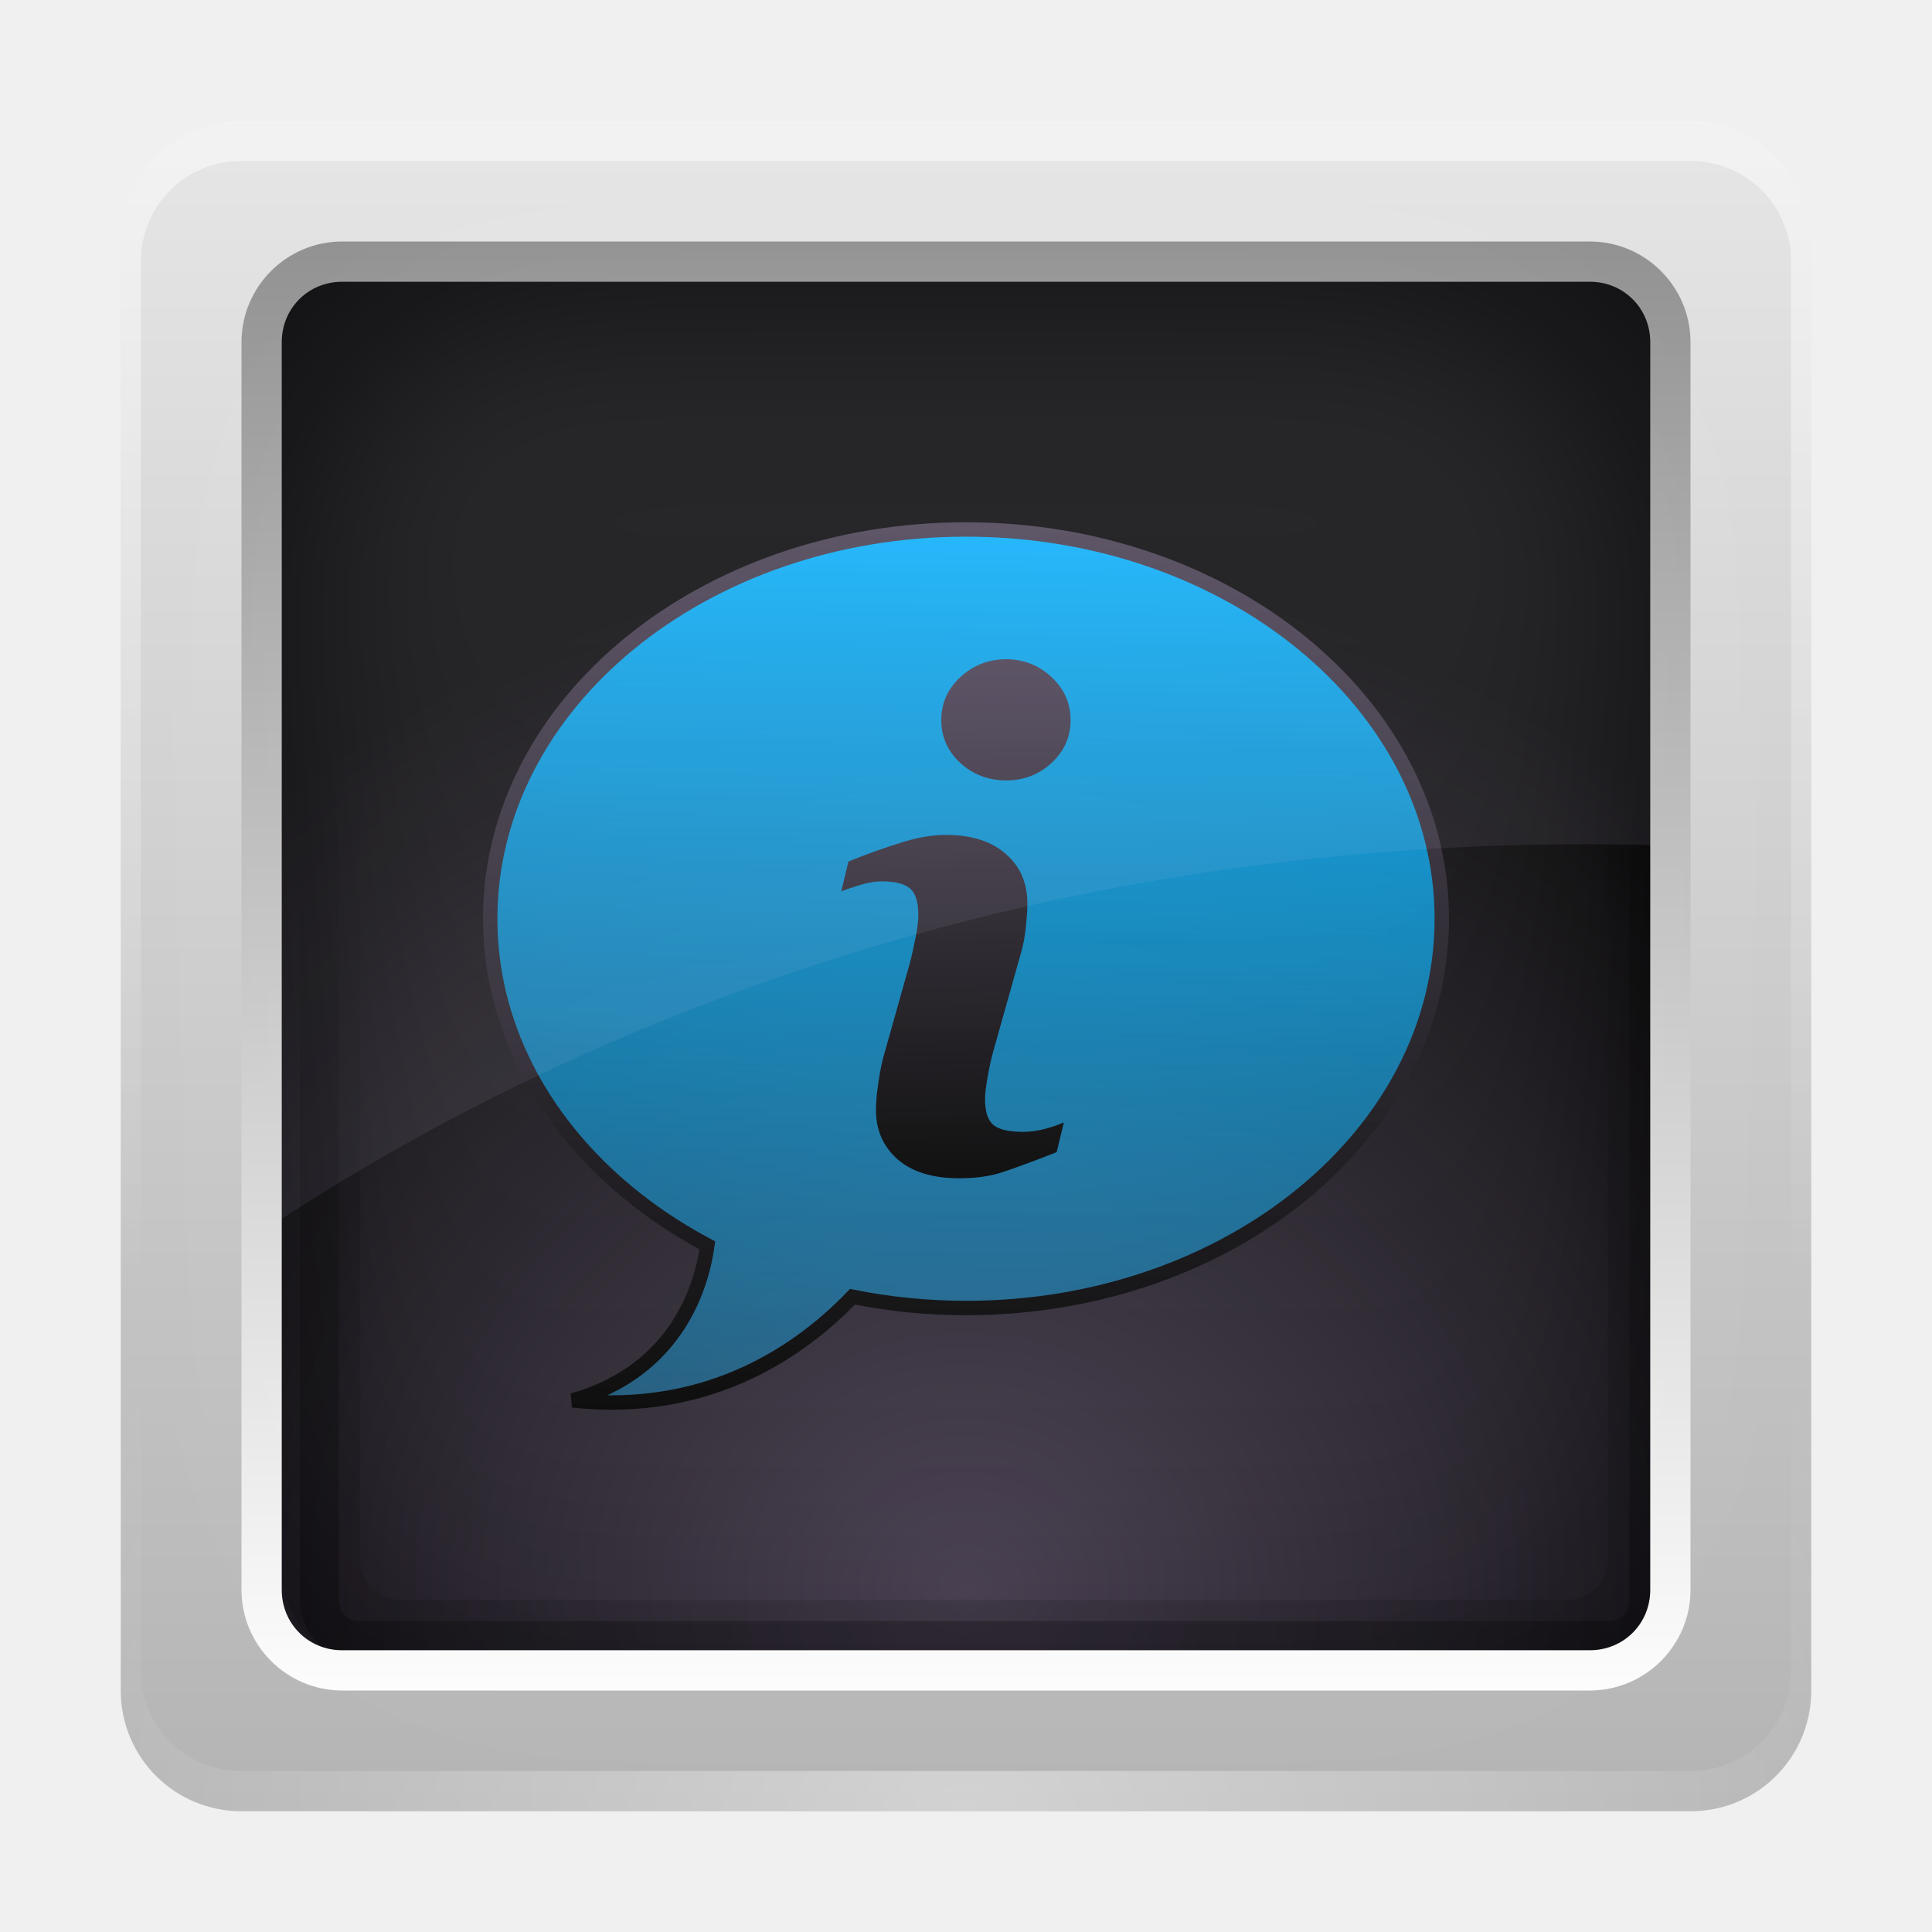
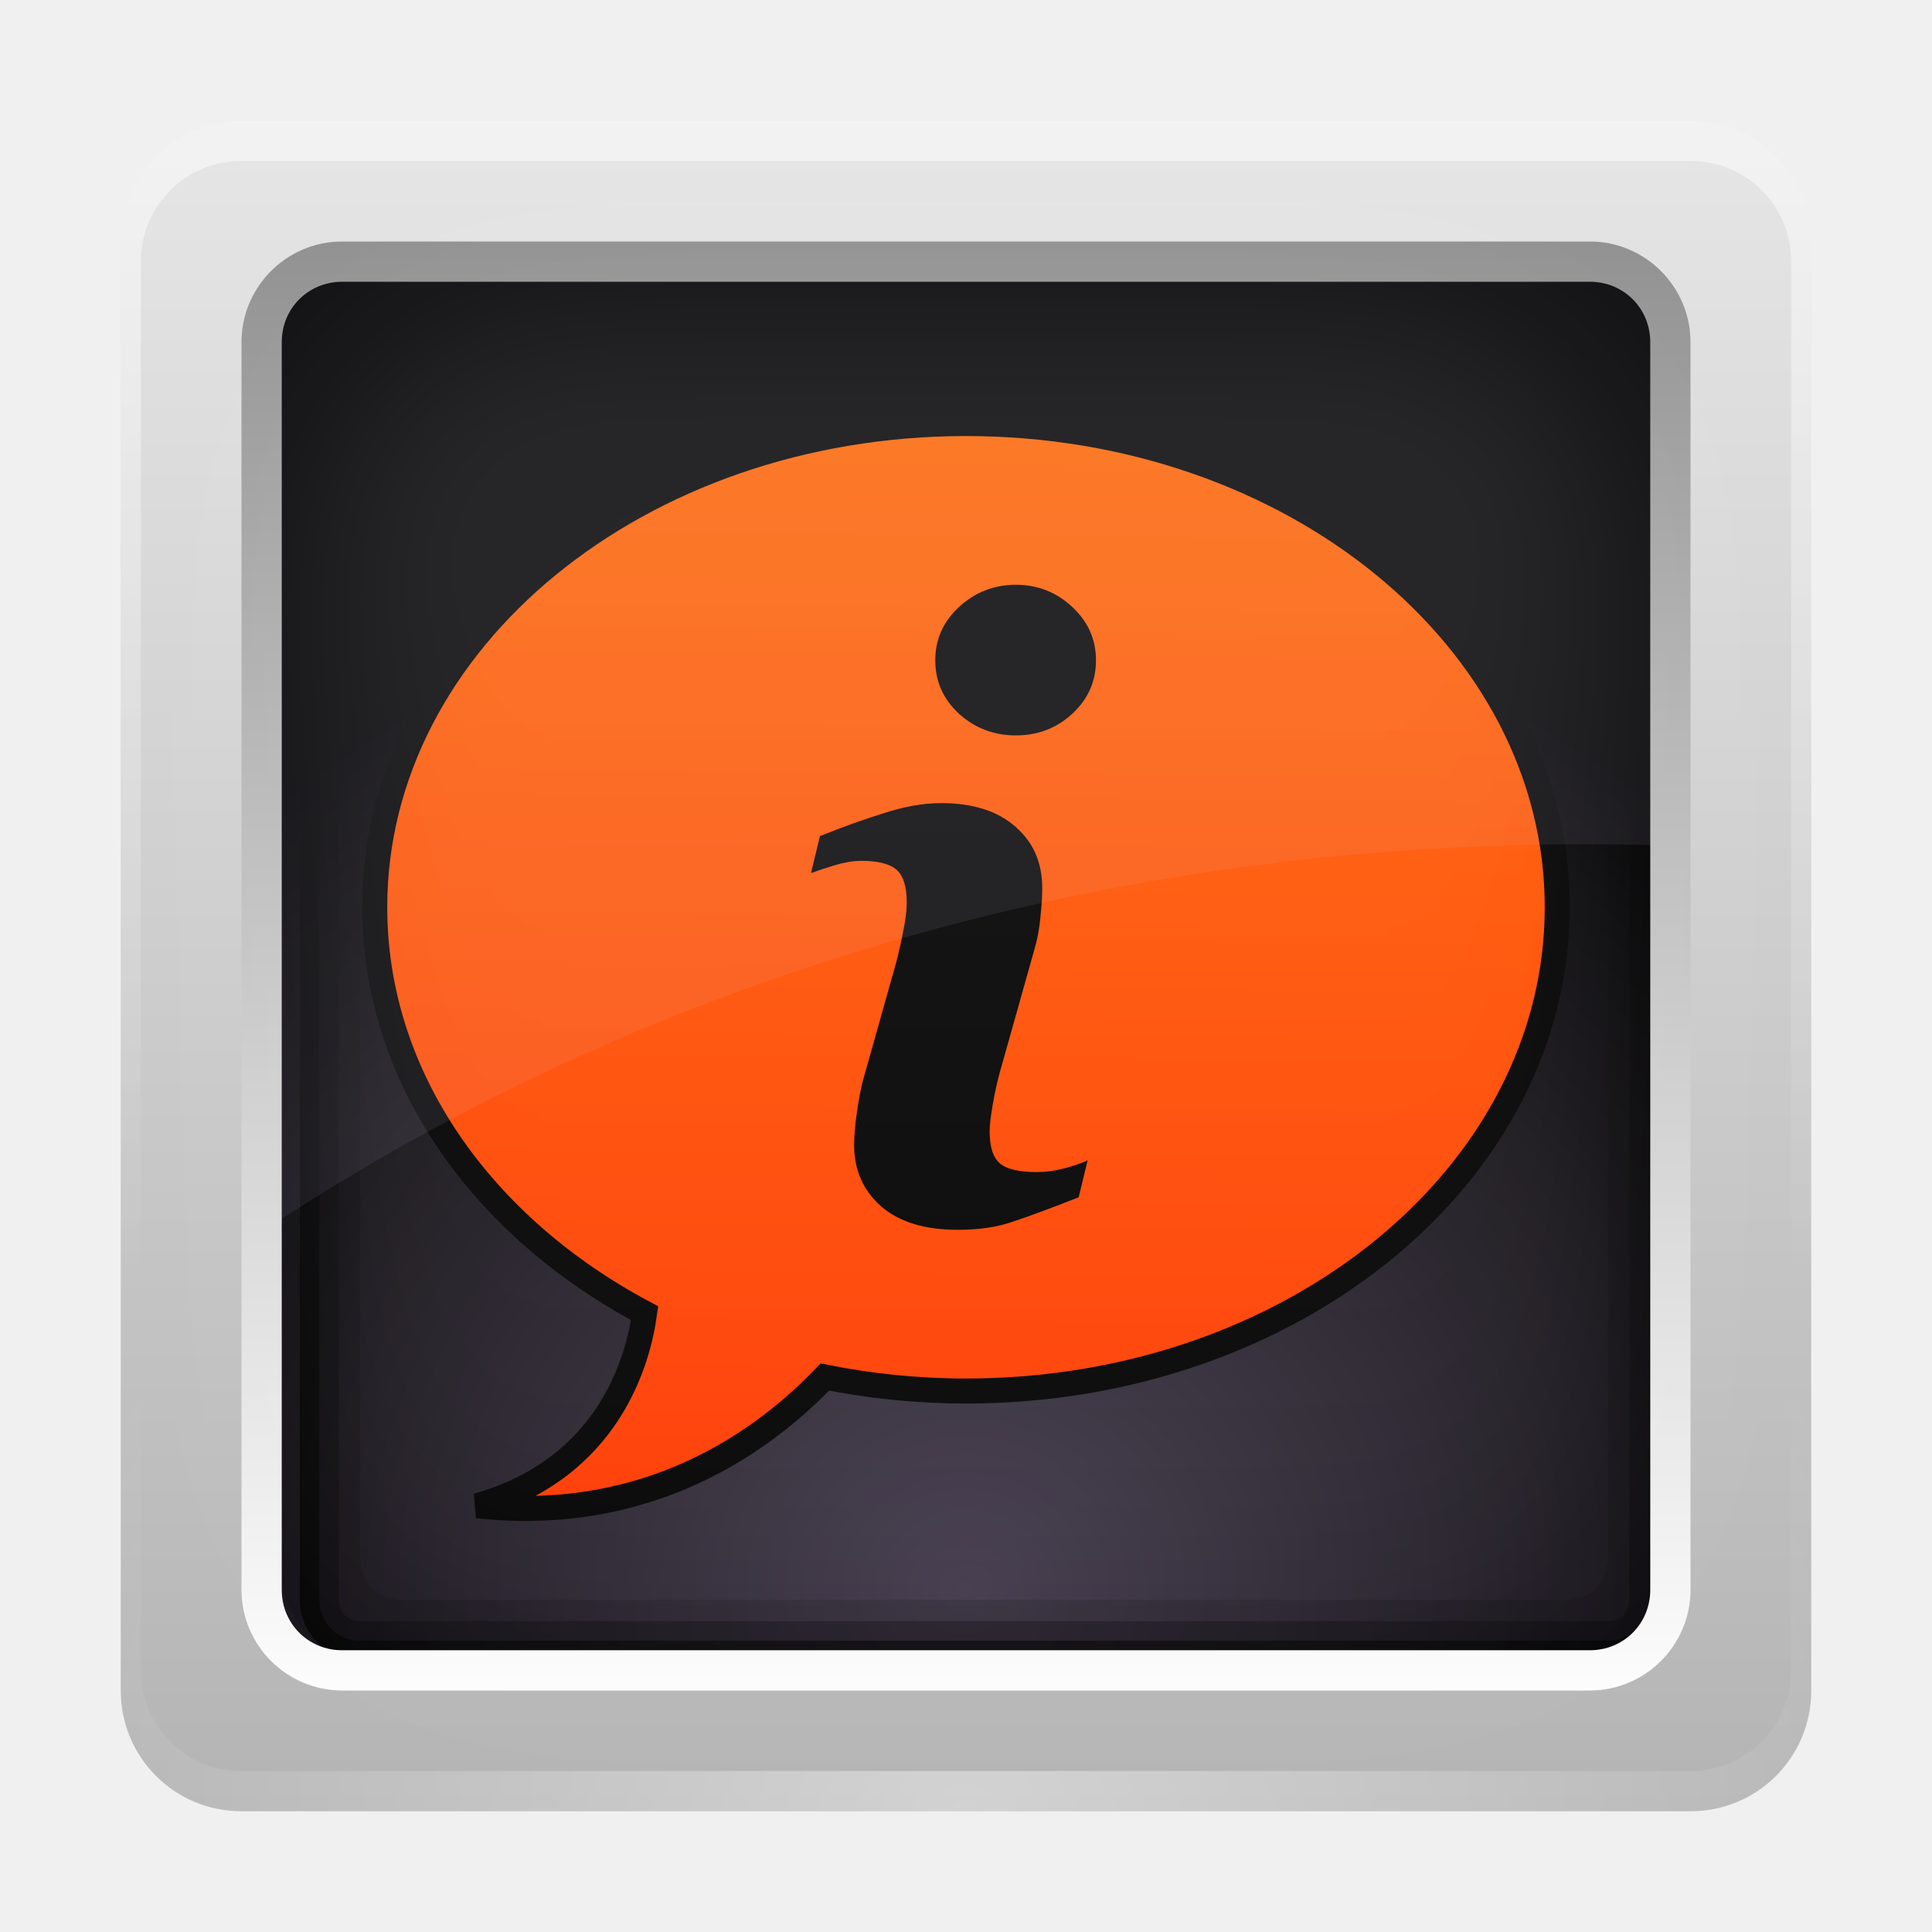
<svg xmlns="http://www.w3.org/2000/svg" xmlns:xlink="http://www.w3.org/1999/xlink" version="1.0" width="96" height="96" id="svg2408">
  <defs id="defs2410">
-     <linearGradient id="linearGradient4145">
-       <stop style="stop-color:#00b1ff;stop-opacity:1;" offset="0" id="stop4147" />
-       <stop style="stop-color:#00b1ff;stop-opacity:0;" offset="1" id="stop4149" />
-     </linearGradient>
-     <linearGradient id="linearGradient3224">
-       <stop id="stop3226" style="stop-color:#42394b;stop-opacity:1" offset="0" />
-       <stop id="stop3228" style="stop-color:#000000;stop-opacity:1" offset="1" />
-     </linearGradient>
-     <linearGradient id="linearGradient3465">
-       <stop id="stop3467" style="stop-color:#919191;stop-opacity:1" offset="0" />
-       <stop id="stop3469" style="stop-color:#fdfdfd;stop-opacity:1" offset="1" />
-     </linearGradient>
-     <linearGradient id="linearGradient3187">
-       <stop id="stop3189" style="stop-color:#b4b4b4;stop-opacity:1" offset="0" />
-       <stop id="stop3191" style="stop-color:#e6e6e6;stop-opacity:1" offset="1" />
-     </linearGradient>
    <linearGradient x1="45.448" y1="92.54" x2="45.448" y2="7.017" id="ButtonShadow" gradientUnits="userSpaceOnUse" gradientTransform="scale(1.005865,0.994169)">
      <stop id="stop3750" style="stop-color:#000000;stop-opacity:1" offset="0" />
      <stop id="stop3752" style="stop-color:#000000;stop-opacity:0.588" offset="1" />
    </linearGradient>
-     <linearGradient id="linearGradient3737">
-       <stop id="stop3739" style="stop-color:#ffffff;stop-opacity:1" offset="0" />
-       <stop id="stop3741" style="stop-color:#ffffff;stop-opacity:0" offset="1" />
-     </linearGradient>
    <filter color-interpolation-filters="sRGB" id="filter3174">
      <feGaussianBlur id="feGaussianBlur3176" stdDeviation="1.71" />
    </filter>
-     <linearGradient x1="36.357" y1="6" x2="36.357" y2="63.893" id="linearGradient3188" xlink:href="#linearGradient3737" gradientUnits="userSpaceOnUse" />
-     <linearGradient x1="48" y1="90" x2="48" y2="5.988" id="linearGradient3427" xlink:href="#linearGradient3187" gradientUnits="userSpaceOnUse" />
-     <radialGradient cx="47.098" cy="78.287" r="38.957" fx="47.098" fy="78.287" id="radialGradient3205" xlink:href="#linearGradient3224" gradientUnits="userSpaceOnUse" gradientTransform="matrix(1.383005,-1.0350102e-8,0,1.312393,-18.03892,-24.21873)" />
-     <linearGradient x1="43.179" y1="13" x2="43.179" y2="83.295" id="linearGradient3279" xlink:href="#linearGradient3465" gradientUnits="userSpaceOnUse" gradientTransform="matrix(1.029412,0,0,1.029412,-1.411765,-1.411765)" />
-     <linearGradient id="linearGradient3737-7">
-       <stop id="stop3739-2" style="stop-color:#ffffff;stop-opacity:1;" offset="0" />
-       <stop id="stop3741-7" style="stop-color:#ffffff;stop-opacity:0" offset="1" />
-     </linearGradient>
-     <radialGradient cx="48" cy="90.172" r="42" fx="48" fy="90.172" id="radialGradient2874" xlink:href="#linearGradient3737-7" gradientUnits="userSpaceOnUse" gradientTransform="matrix(1.157313,0,0,0.9959077,-7.551021,0.1971319)" />
-     <linearGradient id="linearGradient3737-4">
-       <stop id="stop3739-8" style="stop-color:#ffffff;stop-opacity:1" offset="0" />
-       <stop id="stop3741-71" style="stop-color:#ffffff;stop-opacity:0" offset="1" />
-     </linearGradient>
-     <clipPath id="clipPath3613">
-       <rect width="84" height="84" rx="6" ry="6" x="6" y="6" id="rect3615" style="fill:#ffffff;fill-opacity:1;fill-rule:nonzero;stroke:none" />
-     </clipPath>
-     <filter x="-0.192" y="-0.192" width="1.384" height="1.384" color-interpolation-filters="sRGB" id="filter3794">
-       <feGaussianBlur id="feGaussianBlur3796" stdDeviation="5.28" />
-     </filter>
-     <linearGradient x1="48" y1="20.221" x2="48" y2="138.661" id="linearGradient2908" xlink:href="#linearGradient3737-4" gradientUnits="userSpaceOnUse" />
-     <linearGradient x1="45.448" y1="92.54" x2="45.448" y2="7.017" id="ButtonShadow-0" gradientUnits="userSpaceOnUse" gradientTransform="matrix(1.005865,0,0,0.994169,100,0)">
-       <stop id="stop3750-8" style="stop-color:#000000;stop-opacity:1" offset="0" />
-       <stop id="stop3752-5" style="stop-color:#000000;stop-opacity:0.588" offset="1" />
-     </linearGradient>
-     <linearGradient x1="32.251" y1="6.132" x2="32.251" y2="90.239" id="linearGradient3780" xlink:href="#ButtonShadow-0" gradientUnits="userSpaceOnUse" gradientTransform="matrix(1.02381,0,0,1.011905,-1.142857,-98.07143)" />
-     <linearGradient x1="32.251" y1="6.132" x2="32.251" y2="90.239" id="linearGradient3772" xlink:href="#ButtonShadow-0" gradientUnits="userSpaceOnUse" gradientTransform="matrix(1.02381,0,0,1.011905,-1.142857,-98.07143)" />
-     <linearGradient x1="32.251" y1="6.132" x2="32.251" y2="90.239" id="linearGradient3725" xlink:href="#ButtonShadow-0" gradientUnits="userSpaceOnUse" gradientTransform="matrix(1.02381,0,0,1.011905,-1.142857,-98.07143)" />
-     <linearGradient x1="32.251" y1="6.132" x2="32.251" y2="90.239" id="linearGradient3721" xlink:href="#ButtonShadow-0" gradientUnits="userSpaceOnUse" gradientTransform="translate(0,-97)" />
-     <linearGradient x1="32.251" y1="6.132" x2="32.251" y2="90.239" id="linearGradient3224-3" xlink:href="#ButtonShadow-0" gradientUnits="userSpaceOnUse" gradientTransform="matrix(1.02381,0,0,1.011905,-1.142857,-98.07143)" />
-     <linearGradient xlink:href="#linearGradient3737-4" id="linearGradient3053" gradientUnits="userSpaceOnUse" x1="48" y1="20.221" x2="48" y2="138.661" />
-     <radialGradient xlink:href="#linearGradient3224" id="radialGradient3071" gradientUnits="userSpaceOnUse" gradientTransform="matrix(1.383005,-1.0350102e-8,0,1.312393,-17.14061,-23.7292)" cx="47.098" cy="78.287" fx="47.098" fy="78.287" r="38.957" />
-     <linearGradient id="linearGradient3304">
-       <stop id="stop3306" style="stop-color:#ff8313;stop-opacity:1" offset="0" />
-       <stop id="stop3308" style="stop-color:#ffe400;stop-opacity:1" offset="1" />
-     </linearGradient>
-     <linearGradient xlink:href="#linearGradient3304" id="linearGradient3023" gradientUnits="userSpaceOnUse" gradientTransform="matrix(1.214689,0,0,1.214689,-90,-246.6949)" x1="143.75" y1="334.5" x2="143.75" y2="276" />
-     <linearGradient id="linearGradient3045">
-       <stop id="stop3047" style="stop-color:#ff8313;stop-opacity:1" offset="0" />
-       <stop id="stop3049" style="stop-color:#ffe400;stop-opacity:1" offset="1" />
-     </linearGradient>
-     <linearGradient xlink:href="#linearGradient3737" id="linearGradient3894" x1="49.011" y1="48.65" x2="73.444" y2="48.65" gradientUnits="userSpaceOnUse" gradientTransform="translate(2.1,0)" />
-     <linearGradient xlink:href="#linearGradient3737" id="linearGradient3896" x1="23.038" y1="48.65" x2="47.471" y2="48.65" gradientUnits="userSpaceOnUse" gradientTransform="translate(2.1,0)" />
-     <radialGradient xlink:href="#ButtonShadow-0" id="radialGradient3908" cx="61.227" cy="48.65" fx="61.227" fy="48.65" r="12.217" gradientTransform="translate(2.1,7.9644297e-6)" gradientUnits="userSpaceOnUse" />
-     <radialGradient xlink:href="#ButtonShadow-0" id="radialGradient3910" cx="35.255" cy="48.65" fx="35.255" fy="48.65" r="12.217" gradientTransform="translate(2.1,-5.9733707e-6)" gradientUnits="userSpaceOnUse" />
-     <linearGradient xlink:href="#linearGradient3224" id="linearGradient3934" x1="51.244" y1="6.95" x2="51.244" y2="120.35" gradientUnits="userSpaceOnUse" />
-     <radialGradient xlink:href="#linearGradient3224" id="radialGradient3955" gradientUnits="userSpaceOnUse" gradientTransform="matrix(1.490888,-1.1072317e-8,0,1.40397,-22.22199,-28.73435)" cx="47.098" cy="78.287" fx="47.098" fy="78.287" r="38.957" />
-     <radialGradient cx="47.098" cy="78.287" r="38.957" fx="47.098" fy="78.287" id="radialGradient3205-1" xlink:href="#linearGradient3224-6" gradientUnits="userSpaceOnUse" gradientTransform="matrix(1.383005,-1.0350102e-8,0,1.312393,-18.03892,-24.21873)" />
    <linearGradient id="linearGradient3224-6">
      <stop id="stop3226-2" style="stop-color:#42394b;stop-opacity:1" offset="0" />
      <stop id="stop3228-1" style="stop-color:#000000;stop-opacity:1" offset="1" />
    </linearGradient>
-     <linearGradient x1="48" y1="90" x2="48" y2="5.988" id="linearGradient3427-0" xlink:href="#linearGradient3187-5" gradientUnits="userSpaceOnUse" />
    <linearGradient id="linearGradient3187-5">
      <stop id="stop3189-3" style="stop-color:#b4b4b4;stop-opacity:1" offset="0" />
      <stop id="stop3191-2" style="stop-color:#e6e6e6;stop-opacity:1" offset="1" />
    </linearGradient>
-     <linearGradient x1="36.357" y1="6" x2="36.357" y2="63.893" id="linearGradient3188-1" xlink:href="#linearGradient3737-9" gradientUnits="userSpaceOnUse" />
    <linearGradient id="linearGradient3737-9">
      <stop id="stop3739-7" style="stop-color:#ffffff;stop-opacity:1" offset="0" />
      <stop id="stop3741-6" style="stop-color:#ffffff;stop-opacity:0" offset="1" />
    </linearGradient>
-     <linearGradient x1="43.179" y1="13" x2="43.179" y2="83.295" id="linearGradient3279-8" xlink:href="#linearGradient3465-2" gradientUnits="userSpaceOnUse" gradientTransform="matrix(1.029412,0,0,1.029412,-1.411765,-1.411765)" />
    <linearGradient id="linearGradient3465-2">
      <stop id="stop3467-0" style="stop-color:#919191;stop-opacity:1" offset="0" />
      <stop id="stop3469-6" style="stop-color:#fdfdfd;stop-opacity:1" offset="1" />
    </linearGradient>
-     <radialGradient cx="48" cy="90.172" r="42" fx="48" fy="90.172" id="radialGradient2874-4" xlink:href="#linearGradient3737-7-3" gradientUnits="userSpaceOnUse" gradientTransform="matrix(1.157313,0,0,0.9959077,-7.551021,0.1971319)" />
    <linearGradient id="linearGradient3737-7-3">
      <stop id="stop3739-2-3" style="stop-color:#ffffff;stop-opacity:1" offset="0" />
      <stop id="stop3741-7-6" style="stop-color:#ffffff;stop-opacity:0" offset="1" />
    </linearGradient>
-     <linearGradient x1="48" y1="20.221" x2="48" y2="138.661" id="linearGradient2908-9" xlink:href="#linearGradient3737-4-0" gradientUnits="userSpaceOnUse" />
    <linearGradient id="linearGradient3737-4-0">
      <stop id="stop3739-8-4" style="stop-color:#ffffff;stop-opacity:1" offset="0" />
      <stop id="stop3741-71-8" style="stop-color:#ffffff;stop-opacity:0" offset="1" />
    </linearGradient>
    <clipPath id="clipPath3613-5">
      <rect width="84" height="84" rx="6" ry="6" x="6" y="6" id="rect3615-1" style="fill:#ffffff;fill-opacity:1;fill-rule:nonzero;stroke:none" />
    </clipPath>
    <filter x="-0.192" y="-0.192" width="1.384" height="1.384" color-interpolation-filters="sRGB" id="filter3794-2">
      <feGaussianBlur id="feGaussianBlur3796-9" stdDeviation="5.28" />
    </filter>
    <linearGradient xlink:href="#linearGradient3187-5" id="linearGradient4094" gradientUnits="userSpaceOnUse" x1="48" y1="90" x2="48" y2="5.988" />
    <linearGradient xlink:href="#linearGradient3737-9" id="linearGradient4096" gradientUnits="userSpaceOnUse" x1="36.357" y1="6" x2="36.357" y2="63.893" />
    <linearGradient xlink:href="#linearGradient3465-2" id="linearGradient4098" gradientUnits="userSpaceOnUse" gradientTransform="matrix(1.029412,0,0,1.029412,-1.411765,-1.411765)" x1="43.179" y1="13" x2="43.179" y2="83.295" />
    <radialGradient xlink:href="#linearGradient3737-7-3" id="radialGradient4100" gradientUnits="userSpaceOnUse" gradientTransform="matrix(1.157313,0,0,0.9959077,-7.551021,0.1971319)" cx="48" cy="90.172" fx="48" fy="90.172" r="42" />
    <linearGradient xlink:href="#linearGradient3737-4-0" id="linearGradient4102" gradientUnits="userSpaceOnUse" x1="48" y1="20.221" x2="48" y2="138.661" />
-     <radialGradient xlink:href="#linearGradient3224-6" id="radialGradient4104" gradientUnits="userSpaceOnUse" gradientTransform="matrix(1.383005,-1.0350102e-8,0,1.312393,-18.03892,-24.21873)" cx="47.098" cy="78.287" fx="47.098" fy="78.287" r="38.957" />
    <radialGradient xlink:href="#linearGradient3224-6" id="radialGradient4113" gradientUnits="userSpaceOnUse" gradientTransform="matrix(1.383005,-1.0350102e-8,0,1.312393,-17.14061,-23.7292)" cx="47.098" cy="78.287" fx="47.098" fy="78.287" r="38.957" />
-     <linearGradient xlink:href="#linearGradient4145" id="linearGradient4151" x1="51.238" y1="34.85" x2="51.544" y2="132.65" gradientUnits="userSpaceOnUse" />
-     <linearGradient xlink:href="#linearGradient3637" id="linearGradient3073" gradientUnits="userSpaceOnUse" gradientTransform="matrix(2.792325,0,0,-3.22312,124.2,132.2)" x1="10.744" y1="16.767" x2="10.744" y2="1.862" />
-     <linearGradient id="linearGradient3637">
-       <stop id="stop3639" style="stop-color:#f0f0f0;stop-opacity:1" offset="0" />
-       <stop id="stop3641" style="stop-color:#aaaaaa;stop-opacity:1" offset="1" />
+     <linearGradient id="linearGradient4017">
+       <stop id="stop4019" offset="0" style="stop-color:#ff6600;stop-opacity:1;" />
+       <stop id="stop4021" offset="1" style="stop-color:#ff1e00;stop-opacity:1;" />
    </linearGradient>
-     <linearGradient xlink:href="#linearGradient3848" id="linearGradient3049" gradientUnits="userSpaceOnUse" x1="57.518" y1="90" x2="57.518" y2="5.597" gradientTransform="translate(64.8,-51)" />
-     <linearGradient x1="58.65" y1="122" x2="58.65" y2="5.425" id="linearGradient3848" gradientUnits="userSpaceOnUse" gradientTransform="matrix(1.017241,0,0,1.017241,-1.103448,-1.103448)">
-       <stop id="stop3850" style="stop-color:#b14500;stop-opacity:1" offset="0" />
-       <stop id="stop3852" style="stop-color:#ef8d00;stop-opacity:1" offset="1" />
+     <filter id="filter3174-5" color-interpolation-filters="sRGB">
+       <feGaussianBlur stdDeviation="1.71" id="feGaussianBlur3176-2" />
+     </filter>
+     <linearGradient gradientTransform="scale(1.005865,0.994169)" gradientUnits="userSpaceOnUse" id="ButtonShadow-4" y2="7.017" x2="45.448" y1="92.54" x1="45.448">
+       <stop offset="0" style="stop-color:#000000;stop-opacity:1" id="stop3750-2" />
+       <stop offset="1" style="stop-color:#000000;stop-opacity:0.588" id="stop3752-2" />
    </linearGradient>
-     <linearGradient xlink:href="#linearGradient3700" id="linearGradient3091" gradientUnits="userSpaceOnUse" x1="48" y1="90" x2="48" y2="5.988" />
-     <linearGradient id="linearGradient3700">
-       <stop id="stop3702" style="stop-color:#dcdcdc;stop-opacity:1" offset="0" />
-       <stop id="stop3704" style="stop-color:#f0f0f0;stop-opacity:1" offset="1" />
+     <filter id="filter3174-1" color-interpolation-filters="sRGB">
+       <feGaussianBlur stdDeviation="1.71" id="feGaussianBlur3176-6" />
+     </filter>
+     <linearGradient gradientTransform="scale(1.005865,0.994169)" gradientUnits="userSpaceOnUse" id="ButtonShadow-9" y2="7.017" x2="45.448" y1="92.54" x1="45.448">
+       <stop offset="0" style="stop-color:#000000;stop-opacity:1" id="stop3750-7" />
+       <stop offset="1" style="stop-color:#000000;stop-opacity:0.588" id="stop3752-26" />
    </linearGradient>
-     <linearGradient x1="48" y1="32" x2="48" y2="80" id="linearGradient3701" xlink:href="#linearGradient3641" gradientUnits="userSpaceOnUse" gradientTransform="translate(100,0)" />
-     <linearGradient id="linearGradient3641">
-       <stop id="stop3643" style="stop-color:#000000;stop-opacity:1" offset="0" />
-       <stop id="stop3645" style="stop-color:#000000;stop-opacity:0" offset="1" />
+     <linearGradient y2="132.911" x2="-78.294" y1="37.239" x1="-77.411" gradientTransform="matrix(0.7164179,0,0,0.7164179,-29.89317,28.19158)" gradientUnits="userSpaceOnUse" id="linearGradient4196" xlink:href="#linearGradient4017" />
+     <filter id="filter3174-46" color-interpolation-filters="sRGB">
+       <feGaussianBlur stdDeviation="1.71" id="feGaussianBlur3176-1" />
+     </filter>
+     <linearGradient gradientTransform="scale(1.005865,0.994169)" gradientUnits="userSpaceOnUse" id="ButtonShadow-3" y2="7.017" x2="45.448" y1="92.54" x1="45.448">
+       <stop offset="0" style="stop-color:#000000;stop-opacity:1" id="stop3750-20" />
+       <stop offset="1" style="stop-color:#000000;stop-opacity:0.588" id="stop3752-7" />
    </linearGradient>
-     <clipPath id="clipPath3696">
-       <rect width="84" height="84" rx="6" ry="6" x="106" y="6" id="rect3698" style="fill:#ff00ff;fill-opacity:1;fill-rule:nonzero;stroke:none" />
-     </clipPath>
-     <filter color-interpolation-filters="sRGB" id="filter3665">
-       <feGaussianBlur id="feGaussianBlur3667" stdDeviation="0.69" />
-     </filter>
-     <linearGradient id="linearGradient3727">
-       <stop id="stop3729" style="stop-color:#d5d5d5;stop-opacity:1" offset="0" />
-       <stop id="stop3731" style="stop-color:#f1f1f1;stop-opacity:1" offset="1" />
-     </linearGradient>
-     <linearGradient x1="51" y1="62" x2="51" y2="21" id="linearGradient3707" xlink:href="#linearGradient3641" gradientUnits="userSpaceOnUse" gradientTransform="translate(100,-1)" />
-     <linearGradient id="linearGradient3120">
-       <stop id="stop3122" style="stop-color:#000000;stop-opacity:1" offset="0" />
-       <stop id="stop3124" style="stop-color:#000000;stop-opacity:0" offset="1" />
-     </linearGradient>
-     <clipPath id="clipPath3703">
-       <rect width="84" height="84" rx="6" ry="6" x="106" y="6" id="rect3705" style="fill:#ff00ff;fill-opacity:1;fill-rule:nonzero;stroke:none" />
-     </clipPath>
-     <filter color-interpolation-filters="sRGB" id="filter3649">
-       <feGaussianBlur id="feGaussianBlur3651" stdDeviation="1.38" />
-     </filter>
-     <linearGradient id="linearGradient3131">
-       <stop id="stop3133" style="stop-color:#dcdcdc;stop-opacity:1" offset="0" />
-       <stop id="stop3135" style="stop-color:#f0f0f0;stop-opacity:1" offset="1" />
-     </linearGradient>
-     <linearGradient id="linearGradient3685">
-       <stop id="stop3687" style="stop-color:#ca0a0a;stop-opacity:1" offset="0" />
-       <stop id="stop3689" style="stop-color:#f03131;stop-opacity:1" offset="1" />
-     </linearGradient>
-     <linearGradient xlink:href="#linearGradient3641" id="linearGradient4078" gradientUnits="userSpaceOnUse" gradientTransform="translate(100,0)" x1="48" y1="32" x2="48" y2="80" />
-     <linearGradient xlink:href="#linearGradient3641" id="linearGradient4082" gradientUnits="userSpaceOnUse" gradientTransform="translate(100,-1)" x1="51" y1="62" x2="51" y2="21" />
-     <linearGradient xlink:href="#linearGradient3690" id="linearGradient3089" gradientUnits="userSpaceOnUse" gradientTransform="translate(-108.3,-30.89999)" x1="43.837" y1="77.676" x2="43.837" y2="30.088" />
-     <linearGradient id="linearGradient3690">
-       <stop id="stop3692" style="stop-color:#3481a6;stop-opacity:0.784" offset="0" />
-       <stop id="stop3694" style="stop-color:#3481a6;stop-opacity:0.392" offset="1" />
-     </linearGradient>
-     <linearGradient xlink:href="#linearGradient4145" id="linearGradient4130" x1="-324.871" y1="78.636" x2="-325.032" y2="175.918" gradientUnits="userSpaceOnUse" gradientTransform="translate(373.8,-55.2)" />
-     <linearGradient xlink:href="#linearGradient3224" id="linearGradient4138" x1="-324.871" y1="78.636" x2="-325.032" y2="175.918" gradientUnits="userSpaceOnUse" gradientTransform="translate(373.8,-55.2)" />
-     <linearGradient xlink:href="#linearGradient3224" id="linearGradient3056" gradientUnits="userSpaceOnUse" gradientTransform="matrix(0.7164179,0,0,0.7164179,-133.7113,43.24361)" x1="71.672" y1="26.599" x2="72.52" y2="62.688" />
-     <linearGradient id="linearGradient3697">
-       <stop id="stop3699" style="stop-color:#dcdcdc;stop-opacity:1" offset="0" />
-       <stop id="stop3701" style="stop-color:#f0f0f0;stop-opacity:1" offset="1" />
-     </linearGradient>
-     <linearGradient xlink:href="#linearGradient3224" id="linearGradient4182" x1="-59.592" y1="38.088" x2="-59.414" y2="99.394" gradientUnits="userSpaceOnUse" gradientTransform="matrix(0.7164179,0,0,0.7164179,-29.89317,28.19158)" />
-     <linearGradient xlink:href="#linearGradient4145" id="linearGradient4190" x1="-77.411" y1="37.239" x2="-78.294" y2="132.911" gradientUnits="userSpaceOnUse" gradientTransform="matrix(0.7164179,0,0,0.7164179,-29.89317,28.19158)" />
-     <linearGradient xlink:href="#linearGradient4145" id="linearGradient4196" gradientUnits="userSpaceOnUse" gradientTransform="matrix(0.7164179,0,0,0.7164179,-29.89317,28.19158)" x1="-77.411" y1="37.239" x2="-78.294" y2="132.911" />
-     <linearGradient xlink:href="#linearGradient3224" id="linearGradient4198" gradientUnits="userSpaceOnUse" gradientTransform="matrix(0.7164179,0,0,0.7164179,-29.89317,28.19158)" x1="-59.592" y1="38.088" x2="-59.414" y2="99.394" />
-     <linearGradient xlink:href="#linearGradient3224" id="linearGradient4200" gradientUnits="userSpaceOnUse" gradientTransform="matrix(0.7164179,0,0,0.7164179,-133.7113,43.24361)" x1="71.672" y1="26.599" x2="72.52" y2="62.688" />
  </defs>
+   <g id="layer2-8" style="display:none" transform="translate(127.2,68.7)">
+     <rect width="86" height="85" rx="6" ry="6" x="5" y="7" id="rect3745-7" style="opacity:0.9;fill:url(#ButtonShadow-4);fill-opacity:1;fill-rule:nonzero;stroke:none;filter:url(#filter3174-5)" />
+   </g>
+   <rect style="fill:url(#radialGradient4113);fill-opacity:1;stroke:none" id="rect3461-7" y="8.744" x="9.039" ry="6.173" rx="5.853" height="78.516" width="77.915" />
  <path style="opacity:0.6;color:#000000;fill:#000000;fill-opacity:1;fill-rule:nonzero;stroke:none;stroke-width:1;marker:none;visibility:visible;display:inline;overflow:visible;enable-background:accumulate" id="rect3977-9" d="m 17.898,14.49 c -1.662,0 -3,1.338 -3,3 l 0,62 c 0,1.662 1.338,3 3,3 l 62,0 c 1.662,0 3,-1.338 3,-3 l 0,-62 c 0,-1.662 -1.338,-3 -3,-3 l -62,0 z m 0,0.969 62,0 c 1.14,0 2.031,0.891 2.031,2.031 l 0,62 c 0,1.14 -0.891,2.031 -2.031,2.031 l -62,0 c -1.14,0 -2.031,-0.891 -2.031,-2.031 l 0,-62 c 0,-1.14 0.891,-2.031 2.031,-2.031 z" />
  <g id="layer2" style="display:none">
    <rect width="86" height="85" rx="6" ry="6" x="5" y="7" id="rect3745" style="opacity:0.9;fill:url(#ButtonShadow);fill-opacity:1;fill-rule:nonzero;stroke:none;filter:url(#filter3174)" />
  </g>
-   <rect style="fill:url(#radialGradient4113);fill-opacity:1;stroke:none" id="rect3461-7" y="8.744" x="9.039" ry="6.173" rx="5.853" height="78.516" width="77.915" />
  <path style="font-size:medium;font-style:normal;font-variant:normal;font-weight:normal;font-stretch:normal;text-indent:0;text-align:start;text-decoration:none;line-height:normal;letter-spacing:normal;word-spacing:normal;text-transform:none;direction:ltr;block-progression:tb;writing-mode:lr-tb;text-anchor:start;opacity:0.15;color:#000000;fill:#000000;fill-opacity:1;stroke:none;stroke-width:4;marker:none;visibility:visible;display:inline;overflow:visible;enable-background:accumulate;font-family:Abandoned Bitplane;-inkscape-font-specification:Abandoned Bitplane" id="rect3222-3-8" d="m 19.898,13.49 c -3.289,0 -6,2.711 -6,6 l 0,58 c 0,3.289 2.711,6 6,6 l 58,0 c 3.289,0 6,-2.711 6,-6 l 0,-58 c 0,-3.289 -2.711,-6 -6,-6 l -58,0 z m 0,4 58,0 c 1.143,0 2,0.857 2,2 l 0,58 c 0,1.143 -0.857,2 -2,2 l -58,0 c -1.143,0 -2,-0.857 -2,-2 l 0,-58 c 0,-1.143 0.857,-2 2,-2 z" />
  <path style="opacity:0.3;color:#000000;fill:#000000;fill-opacity:1;fill-rule:nonzero;stroke:none;stroke-width:1;marker:none;visibility:visible;display:inline;overflow:visible;enable-background:accumulate" id="rect3981-0" d="m 17.898,14.49 c -1.662,0 -3,1.338 -3,3 l 0,62 c 0,1.662 1.338,3 3,3 l 62,0 c 1.662,0 3,-1.338 3,-3 l 0,-62 c 0,-1.662 -1.338,-3 -3,-3 l -62,0 z m 0,1.938 62,0 c 0.618,0 1.062,0.444 1.062,1.062 l 0,62 c 0,0.618 -0.444,1.062 -1.062,1.062 l -62,0 c -0.618,0 -1.062,-0.444 -1.062,-1.062 l 0,-62 c 0,-0.618 0.444,-1.062 1.062,-1.062 z" />
-   <g id="g4192" transform="translate(129.4128,-29.3629)">
-     <path d="m -81.413,55.672 c -13.057,0 -23.642,8.66 -23.642,19.343 0,6.805 4.298,12.783 10.791,16.231 -0.247,1.797 -1.371,6.197 -6.694,7.701 6.894,0.749 11.472,-2.612 13.903,-5.149 1.808,0.362 3.697,0.56 5.642,0.56 13.057,0 23.642,-8.66 23.642,-19.343 0,-10.683 -10.585,-19.343 -23.642,-19.343 z" id="path3625" style="fill:url(#linearGradient4196);fill-opacity:1;stroke:url(#linearGradient4198);stroke-width:0.716;stroke-opacity:1;display:inline" />
-     <path d="m -79.417,62.119 c -0.884,2.6e-5 -1.65,0.306 -2.284,0.896 -0.633,0.59 -0.94,1.297 -0.94,2.127 -6e-6,0.83 0.307,1.537 0.94,2.127 0.633,0.579 1.399,0.873 2.284,0.873 0.884,1.8e-5 1.639,-0.295 2.261,-0.873 0.633,-0.589 0.94,-1.297 0.94,-2.127 -1.1e-5,-0.83 -0.307,-1.537 -0.94,-2.127 -0.622,-0.589 -1.377,-0.895 -2.261,-0.896 z m -3,8.731 c -0.721,1.6e-5 -1.476,0.141 -2.284,0.403 -0.808,0.251 -1.668,0.558 -2.552,0.918 l -0.358,1.478 c 0.262,-0.098 0.58,-0.204 0.94,-0.313 0.371,-0.109 0.725,-0.179 1.075,-0.179 0.71,1.4e-5 1.182,0.14 1.433,0.381 0.251,0.24 0.381,0.665 0.381,1.276 -4e-6,0.338 -0.047,0.705 -0.134,1.119 -0.076,0.404 -0.171,0.84 -0.291,1.299 l -1.343,4.769 c -0.12,0.502 -0.192,0.962 -0.246,1.366 -0.055,0.393 -0.09,0.782 -0.09,1.164 -2e-6,0.983 0.354,1.796 1.075,2.44 0.731,0.633 1.757,0.94 3.067,0.94 0.852,0 1.595,-0.107 2.239,-0.336 0.644,-0.218 1.516,-0.537 2.597,-0.963 l 0.358,-1.478 c -0.186,0.087 -0.481,0.193 -0.896,0.313 -0.415,0.109 -0.792,0.157 -1.119,0.157 -0.699,0 -1.194,-0.107 -1.478,-0.336 -0.284,-0.229 -0.425,-0.665 -0.425,-1.299 -8e-6,-0.251 0.047,-0.628 0.134,-1.119 0.087,-0.491 0.182,-0.916 0.291,-1.299 l 1.343,-4.769 c 0.131,-0.437 0.225,-0.909 0.269,-1.433 0.055,-0.524 0.067,-0.89 0.067,-1.097 -10e-6,-1.004 -0.343,-1.818 -1.052,-2.44 -0.699,-0.633 -1.701,-0.963 -3,-0.963 z" id="path3659" style="font-size:48px;font-style:italic;font-variant:normal;font-weight:bold;font-stretch:normal;text-align:start;line-height:100%;writing-mode:tb-rl;text-anchor:start;fill:url(#linearGradient4200);fill-opacity:1;stroke:none;display:inline;font-family:Georgia;-inkscape-font-specification:Georgia Bold Italic" />
+   <g id="activity-gmail" display="block" style="display:block" transform="translate(2.024999,106.6005)" />
+   <g id="layer2-4" style="display:none" transform="translate(293.4,25.8)">
+     <rect width="86" height="85" rx="6" ry="6" x="5" y="7" id="rect3745-2" style="opacity:0.9;fill:url(#ButtonShadow-9);fill-opacity:1;fill-rule:nonzero;stroke:none;filter:url(#filter3174-1)" />
+   </g>
+   <g id="g10847" transform="translate(131.1791,-0.5547923)">
+     <g style="display:none" id="layer2-0">
+       <rect style="opacity:0.9;fill:url(#ButtonShadow-3);fill-opacity:1;fill-rule:nonzero;stroke:none;filter:url(#filter3174-46)" id="rect3745-8" y="7" x="5" ry="6" rx="6" height="85" width="86" />
+     </g>
+     <g transform="matrix(1.242659,0,0,1.242659,17.98917,-47.58088)" id="g4192">
+       <path style="fill:url(#linearGradient4196);fill-opacity:1;stroke:#000000;stroke-width:1;stroke-miterlimit:4;stroke-opacity:1;stroke-dasharray:none;display:inline" id="path3625" d="m -81.413,55.672 c -13.057,0 -23.642,8.66 -23.642,19.343 0,6.805 4.298,12.783 10.791,16.231 -0.247,1.797 -1.371,6.197 -6.694,7.701 6.894,0.749 11.472,-2.612 13.903,-5.149 1.808,0.362 3.697,0.56 5.642,0.56 13.057,0 23.642,-8.66 23.642,-19.343 0,-10.683 -10.585,-19.343 -23.642,-19.343 z" />
+       <path style="font-size:48px;font-style:italic;font-variant:normal;font-weight:bold;font-stretch:normal;text-align:start;line-height:100%;writing-mode:tb-rl;text-anchor:start;fill:#000000;fill-opacity:1;stroke:none;display:inline;font-family:Georgia;-inkscape-font-specification:Georgia Bold Italic" id="path3659" d="m -79.417,62.119 c -0.884,2.6e-5 -1.65,0.306 -2.284,0.896 -0.633,0.59 -0.94,1.297 -0.94,2.127 -6e-6,0.83 0.307,1.537 0.94,2.127 0.633,0.579 1.399,0.873 2.284,0.873 0.884,1.8e-5 1.639,-0.295 2.261,-0.873 0.633,-0.589 0.94,-1.297 0.94,-2.127 -1.1e-5,-0.83 -0.307,-1.537 -0.94,-2.127 -0.622,-0.589 -1.377,-0.895 -2.261,-0.896 z m -3,8.731 c -0.721,1.6e-5 -1.476,0.141 -2.284,0.403 -0.808,0.251 -1.668,0.558 -2.552,0.918 l -0.358,1.478 c 0.262,-0.098 0.58,-0.204 0.94,-0.313 0.371,-0.109 0.725,-0.179 1.075,-0.179 0.71,1.4e-5 1.182,0.14 1.433,0.381 0.251,0.24 0.381,0.665 0.381,1.276 -4e-6,0.338 -0.047,0.705 -0.134,1.119 -0.076,0.404 -0.171,0.84 -0.291,1.299 l -1.343,4.769 c -0.12,0.502 -0.192,0.962 -0.246,1.366 -0.055,0.393 -0.09,0.782 -0.09,1.164 -2e-6,0.983 0.354,1.796 1.075,2.44 0.731,0.633 1.757,0.94 3.067,0.94 0.852,0 1.595,-0.107 2.239,-0.336 0.644,-0.218 1.516,-0.537 2.597,-0.963 l 0.358,-1.478 c -0.186,0.087 -0.481,0.193 -0.896,0.313 -0.415,0.109 -0.792,0.157 -1.119,0.157 -0.699,0 -1.194,-0.107 -1.478,-0.336 -0.284,-0.229 -0.425,-0.665 -0.425,-1.299 -8e-6,-0.251 0.047,-0.628 0.134,-1.119 0.087,-0.491 0.182,-0.916 0.291,-1.299 l 1.343,-4.769 c 0.131,-0.437 0.225,-0.909 0.269,-1.433 0.055,-0.524 0.067,-0.89 0.067,-1.097 -10e-6,-1.004 -0.343,-1.818 -1.052,-2.44 -0.699,-0.633 -1.701,-0.963 -3,-0.963 z" />
+     </g>
  </g>
  <path style="opacity:0.08;fill:#d9c6ed;fill-opacity:1;stroke:none" id="rect3256-3" d="m 14.898,8.74 c -3.242,0 -5.844,2.767 -5.844,6.187 l 0,49.062 C 27.879,50.131 54.866,40.196 86.961,42.208 l 0,-27.281 c 0,-3.42 -2.633,-6.187 -5.875,-6.187 l -66.188,0 z" />
  <g id="layer1" style="display:inline">
    <path d="M 12,6 C 8.676,6 6,8.676 6,12 l 0,72 c 0,3.324 2.676,6 6,6 l 72,0 c 3.324,0 6,-2.676 6,-6 L 90,12 C 90,8.676 87.324,6 84,6 L 12,6 z m 5,7 62,0 c 2.216,0 4,1.784 4,4 l 0,62 c 10e-7,2.216 -1.784,4 -4,4 l -62,0 c -2.216,10e-7 -4,-1.784 -4,-4 l 0,-62 c 0,-2.216 1.784,-4 4,-4 z" id="rect2419" style="fill:url(#linearGradient4094);fill-opacity:1;fill-rule:nonzero;stroke:none" />
    <path d="M 12,6 C 8.676,6 6,8.676 6,12 l 0,2 0,68 0,2 c 0,0.335 0.041,0.651 0.094,0.969 0.049,0.296 0.097,0.597 0.188,0.875 0.01,0.03 0.021,0.064 0.031,0.094 0.099,0.288 0.235,0.547 0.375,0.812 0.145,0.274 0.316,0.536 0.5,0.781 0.184,0.246 0.374,0.473 0.594,0.688 0.44,0.428 0.943,0.815 1.5,1.094 0.279,0.14 0.573,0.247 0.875,0.344 -0.256,-0.1 -0.487,-0.236 -0.719,-0.375 -0.007,-0.004 -0.024,0.004 -0.031,0 -0.032,-0.019 -0.062,-0.043 -0.094,-0.062 -0.12,-0.077 -0.231,-0.164 -0.344,-0.25 -0.106,-0.081 -0.213,-0.161 -0.312,-0.25 C 8.478,88.557 8.309,88.373 8.156,88.188 8.049,88.057 7.938,87.922 7.844,87.781 7.819,87.743 7.805,87.695 7.781,87.656 7.716,87.553 7.651,87.452 7.594,87.344 7.493,87.149 7.388,86.928 7.312,86.719 7.305,86.697 7.289,86.678 7.281,86.656 7.249,86.564 7.245,86.469 7.219,86.375 7.188,86.268 7.148,86.172 7.125,86.062 7.052,85.721 7,85.364 7,85 L 7,83 7,15 7,13 C 7,10.218 9.218,8 12,8 l 2,0 68,0 2,0 c 2.782,0 5,2.218 5,5 l 0,2 0,68 0,2 c 0,0.364 -0.052,0.721 -0.125,1.062 -0.044,0.207 -0.088,0.398 -0.156,0.594 -0.008,0.022 -0.023,0.041 -0.031,0.062 -0.063,0.174 -0.138,0.367 -0.219,0.531 -0.042,0.083 -0.079,0.17 -0.125,0.25 -0.055,0.097 -0.127,0.188 -0.188,0.281 -0.094,0.141 -0.205,0.276 -0.312,0.406 -0.143,0.174 -0.303,0.347 -0.469,0.5 -0.011,0.01 -0.02,0.021 -0.031,0.031 -0.138,0.126 -0.285,0.234 -0.438,0.344 -0.103,0.073 -0.204,0.153 -0.312,0.219 -0.007,0.004 -0.024,-0.004 -0.031,0 -0.232,0.139 -0.463,0.275 -0.719,0.375 0.302,-0.097 0.596,-0.204 0.875,-0.344 0.557,-0.279 1.06,-0.666 1.5,-1.094 0.22,-0.214 0.409,-0.442 0.594,-0.688 0.184,-0.246 0.355,-0.508 0.5,-0.781 0.14,-0.265 0.276,-0.525 0.375,-0.812 0.01,-0.031 0.021,-0.063 0.031,-0.094 0.09,-0.278 0.139,-0.579 0.188,-0.875 C 89.959,84.651 90,84.335 90,84 l 0,-2 0,-68 0,-2 C 90,8.676 87.324,6 84,6 L 12,6 z" id="rect3728" style="opacity:0.5;fill:url(#linearGradient4096);fill-opacity:1;fill-rule:nonzero;stroke:none" />
    <path d="m 17,12 c -2.753,0 -5,2.247 -5,5 l 0,62 c 0,2.753 2.247,5 5,5 l 62,0 c 2.753,0 5,-2.247 5,-5 l 0,-62 c 0,-2.753 -2.247,-5 -5,-5 l -62,0 z m 0,2 62,0 c 1.679,0 3,1.321 3,3 l 0,62 c 10e-7,1.679 -1.321,3 -3,3 l -62,0 c -1.679,0 -3,-1.321 -3,-3 l 0,-62 c 0,-1.679 1.321,-3 3,-3 z" id="rect3425" style="fill:url(#linearGradient4098);fill-opacity:1;fill-rule:nonzero;stroke:none" />
    <path d="M 12,90 C 8.676,90 6,87.324 6,84 L 6,82 6,14 6,12 c 0,-0.335 0.041,-0.651 0.094,-0.969 0.049,-0.296 0.097,-0.597 0.188,-0.875 C 6.291,10.126 6.302,10.093 6.312,10.062 6.411,9.775 6.547,9.515 6.688,9.25 6.832,8.976 7.003,8.714 7.188,8.469 7.372,8.223 7.561,7.995 7.781,7.781 8.221,7.353 8.724,6.967 9.281,6.688 9.56,6.548 9.855,6.441 10.156,6.344 9.9,6.444 9.67,6.58 9.438,6.719 c -0.007,0.004 -0.024,-0.004 -0.031,0 -0.032,0.019 -0.062,0.043 -0.094,0.062 -0.12,0.077 -0.231,0.164 -0.344,0.25 -0.106,0.081 -0.213,0.161 -0.312,0.25 C 8.478,7.443 8.309,7.627 8.156,7.812 8.049,7.943 7.938,8.078 7.844,8.219 7.819,8.257 7.805,8.305 7.781,8.344 7.716,8.447 7.651,8.548 7.594,8.656 7.493,8.851 7.388,9.072 7.312,9.281 7.305,9.303 7.289,9.322 7.281,9.344 7.249,9.436 7.245,9.531 7.219,9.625 7.188,9.732 7.148,9.828 7.125,9.938 7.052,10.279 7,10.636 7,11 l 0,2 0,68 0,2 c 0,2.782 2.218,5 5,5 l 2,0 68,0 2,0 c 2.782,0 5,-2.218 5,-5 l 0,-2 0,-68 0,-2 C 89,10.636 88.948,10.279 88.875,9.938 88.831,9.731 88.787,9.54 88.719,9.344 88.711,9.322 88.695,9.303 88.688,9.281 88.625,9.108 88.549,8.914 88.469,8.75 88.427,8.667 88.39,8.58 88.344,8.5 88.289,8.403 88.217,8.312 88.156,8.219 88.062,8.078 87.951,7.943 87.844,7.812 87.701,7.638 87.541,7.466 87.375,7.312 87.364,7.302 87.355,7.291 87.344,7.281 87.205,7.156 87.059,7.047 86.906,6.938 86.804,6.864 86.702,6.784 86.594,6.719 c -0.007,-0.004 -0.024,0.004 -0.031,0 -0.232,-0.139 -0.463,-0.275 -0.719,-0.375 0.302,0.097 0.596,0.204 0.875,0.344 0.557,0.279 1.06,0.666 1.5,1.094 0.22,0.214 0.409,0.442 0.594,0.688 0.184,0.246 0.355,0.508 0.5,0.781 0.14,0.265 0.276,0.525 0.375,0.812 0.01,0.031 0.021,0.063 0.031,0.094 0.09,0.278 0.139,0.579 0.188,0.875 C 89.959,11.349 90,11.665 90,12 l 0,2 0,68 0,2 c 0,3.324 -2.676,6 -6,6 l -72,0 z" id="path3615" style="opacity:0.4;fill:url(#radialGradient4100);fill-opacity:1;fill-rule:nonzero;stroke:none" />
    <rect width="66" height="66" rx="12" ry="12" x="15" y="15" clip-path="url(#clipPath3613-5)" id="rect3171" style="opacity:0.1;fill:url(#linearGradient4102);fill-opacity:1;fill-rule:nonzero;stroke:#ffffff;stroke-width:0.5;stroke-linecap:round;stroke-linejoin:miter;stroke-miterlimit:4;stroke-opacity:1;stroke-dasharray:none;stroke-dashoffset:0;filter:url(#filter3794-2)" />
  </g>
</svg>
